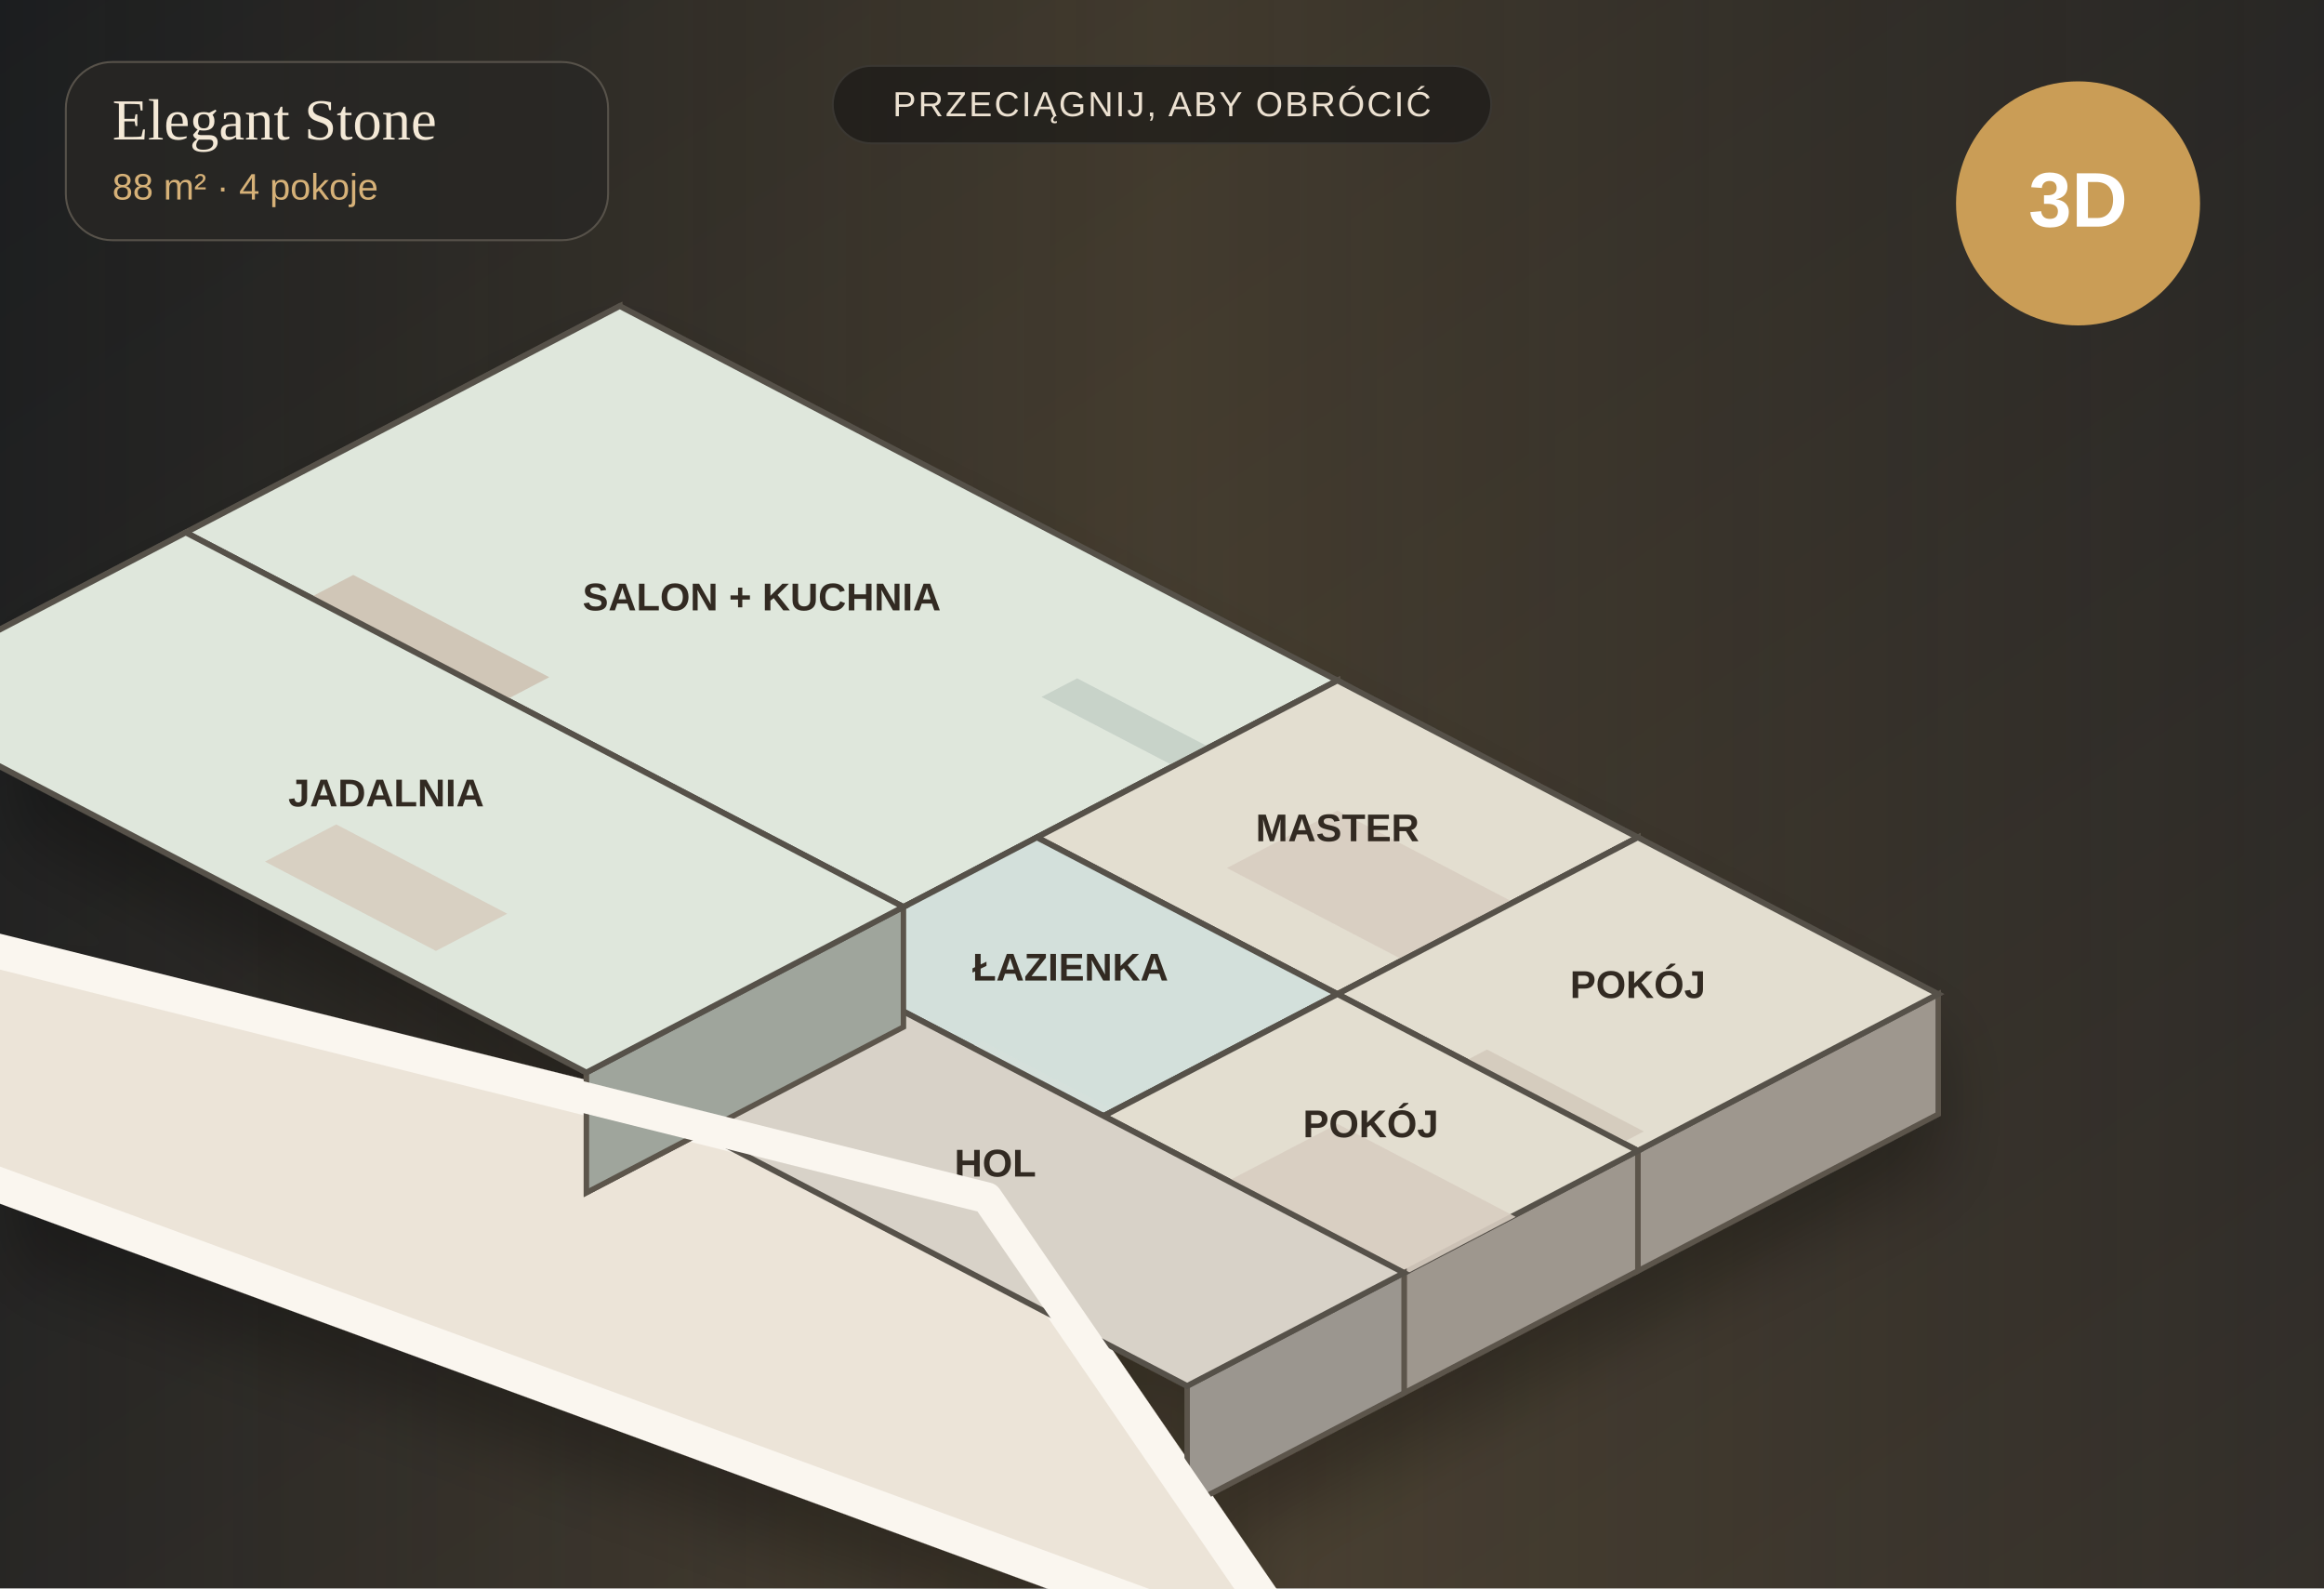
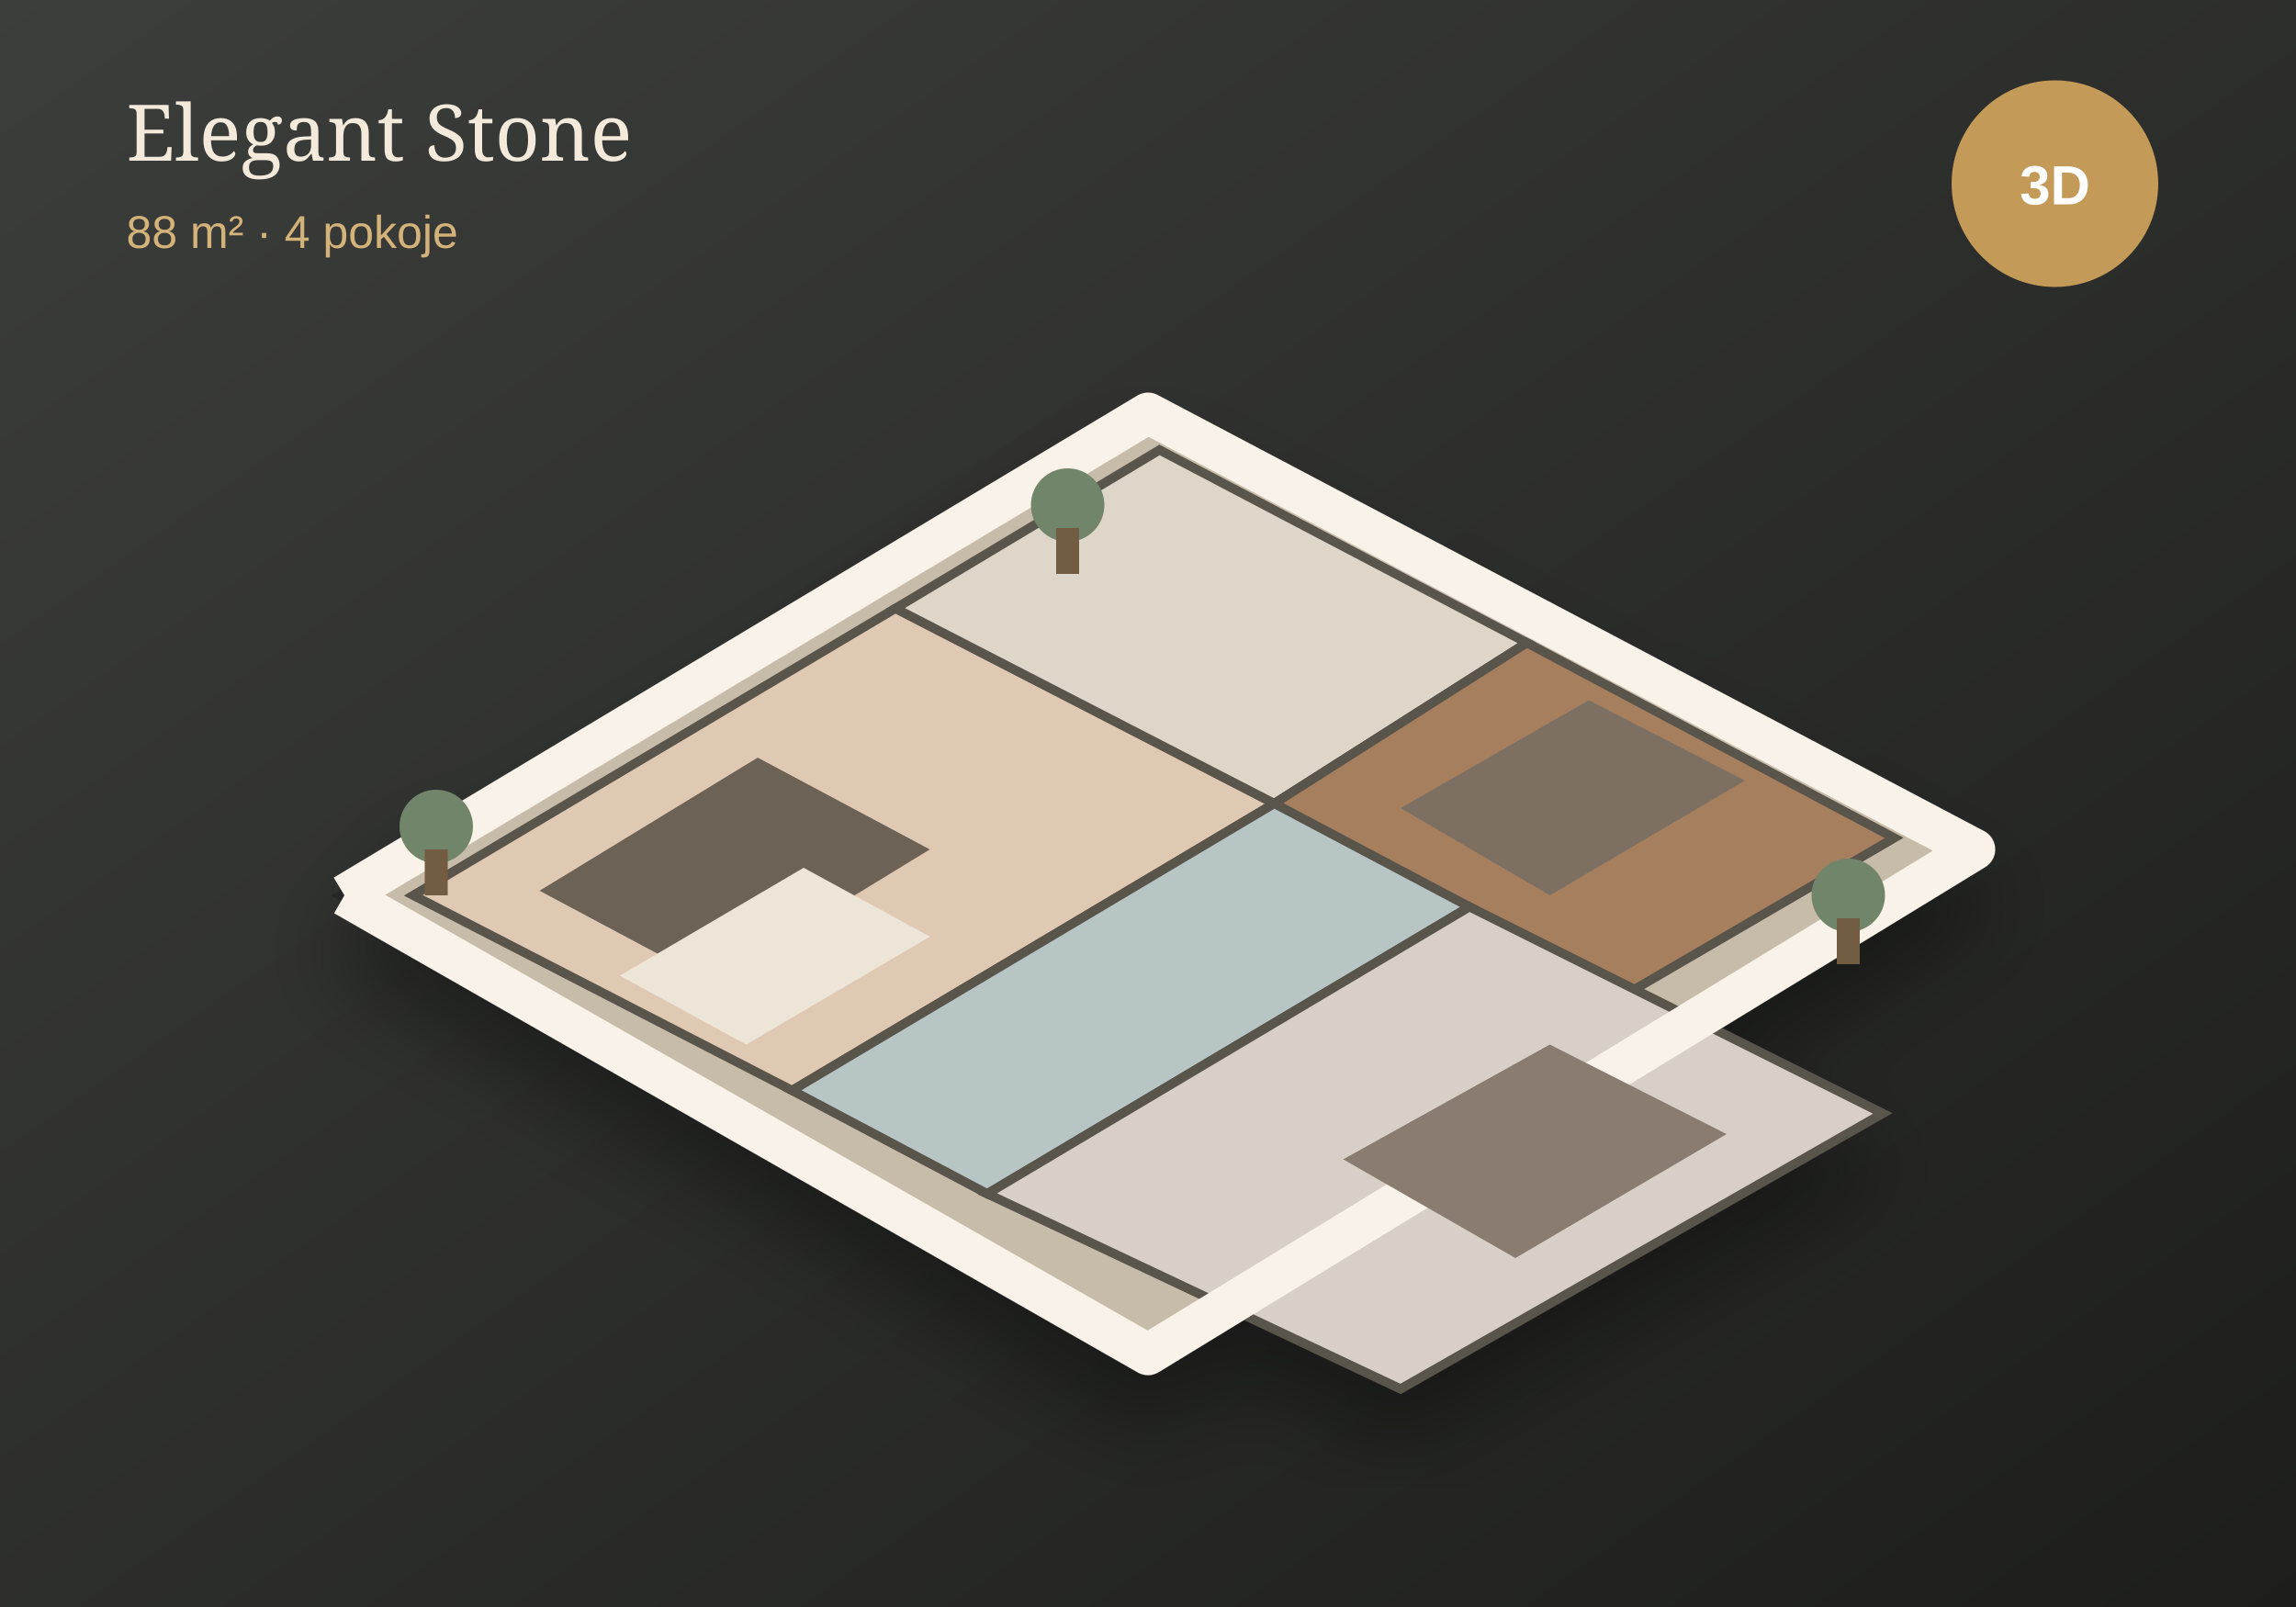
- <svg xmlns="http://www.w3.org/2000/svg" viewBox="0 0 1200 820">
+ <svg xmlns="http://www.w3.org/2000/svg" viewBox="0 0 1000 700">
  <defs>
    <linearGradient id="bg" x1="0" x2="1" y1="0" y2="1">
-       <stop stop-color="#1b1d1f" />
-       <stop offset="1" stop-color="#332f2a" />
-     </linearGradient>
-     <linearGradient id="glow" x1="0" x2="1">
-       <stop stop-color="#d3a862" stop-opacity="0" />
-       <stop offset="0.5" stop-color="#d3a862" stop-opacity="0.18" />
-       <stop offset="1" stop-color="#d3a862" stop-opacity="0" />
+       <stop stop-color="#3c3e3b" />
+       <stop offset="1" stop-color="#1d1e1c" />
    </linearGradient>
    <filter id="shadow">
-       <feDropShadow dx="0" dy="26" stdDeviation="18" flood-opacity="0.28" />
+       <feDropShadow dx="0" dy="24" stdDeviation="18" flood-opacity=".35" />
    </filter>
  </defs>
  <rect width="100%" height="100%" fill="url(#bg)" />
-   <rect width="100%" height="100%" fill="url(#glow)" />
  <g filter="url(#shadow)">
-     <polygon points="-172.7,448.2 509.6,618.4 675.6,860.1 -58.6,590.3" fill="#ece4d8" stroke="#faf6ef" stroke-width="18" stroke-linejoin="round" />
-     <g>
-       <polygon points="320.0,220.0 95.9,336.9 95.9,274.9 320.0,158.0" fill="#b9beb6" stroke="#5b544b" stroke-width="2.8" />
-       <polygon points="690.6,413.3 466.5,530.2 466.5,468.2 690.6,351.3" fill="#9fa59c" stroke="#5b544b" stroke-width="2.8" />
-       <polygon points="320.0,158.0 690.6,351.3 466.5,468.2 95.9,274.9" fill="#dfe7dc" stroke="#56514a" stroke-width="3" />
-       <polygon points="182.4,296.8 283.6,349.6 245.0,369.8 143.8,317.0" fill="#cec2b3" opacity="0.9" />
-       <polygon points="556.2,350.2 635.4,391.5 617.0,401.1 537.8,359.8" fill="#c5d0c7" opacity="0.9" />
-       <text x="393.3" y="315.1" text-anchor="middle" font-family="Arial, Helvetica, sans-serif" font-size="20" font-weight="700" fill="#332c23">SALON + KUCHNIA</text>
-     </g>
-     <g>
-       <polygon points="690.6,413.3 535.4,494.3 535.4,432.3 690.6,351.3" fill="#b8b1a7" stroke="#5b544b" stroke-width="2.8" />
-       <polygon points="845.7,494.3 690.6,575.2 690.6,513.2 845.7,432.3" fill="#9e978e" stroke="#5b544b" stroke-width="2.8" />
-       <polygon points="690.6,351.3 845.7,432.3 690.6,513.2 535.4,432.3" fill="#e3ded0" stroke="#56514a" stroke-width="3" />
-       <polygon points="690.6,418.4 782.6,466.4 725.5,496.1 633.5,448.1" fill="#d8cdc1" opacity="0.9" />
-       <text x="690.6" y="434.3" text-anchor="middle" font-family="Arial, Helvetica, sans-serif" font-size="20" font-weight="700" fill="#332c23">MASTER</text>
-     </g>
-     <g>
-       <polygon points="845.7,494.3 690.6,575.2 690.6,513.2 845.7,432.3" fill="#b8b1a7" stroke="#5b544b" stroke-width="2.8" />
-       <polygon points="1000.8,575.2 845.7,656.1 845.7,594.1 1000.8,513.2" fill="#9e978e" stroke="#5b544b" stroke-width="2.8" />
-       <polygon points="845.7,432.3 1000.8,513.2 845.7,594.1 690.6,513.2" fill="#e3ded0" stroke="#56514a" stroke-width="3" />
-       <polygon points="767.8,541.8 848.8,584.1 817.5,600.4 736.6,558.2" fill="#d4cabd" opacity="0.9" />
-       <text x="845.7" y="515.2" text-anchor="middle" font-family="Arial, Helvetica, sans-serif" font-size="20" font-weight="700" fill="#332c23">POKÓJ</text>
-     </g>
-     <g>
-       <polygon points="535.4,494.3 414.8,557.2 414.8,495.2 535.4,432.3" fill="#aeb9b4" stroke="#5b544b" stroke-width="2.8" />
-       <polygon points="690.6,575.2 569.9,638.1 569.9,576.1 690.6,513.2" fill="#95a09b" stroke="#5b544b" stroke-width="2.8" />
-       <polygon points="535.4,432.3 690.6,513.2 569.9,576.1 414.8,495.2" fill="#d3e0db" stroke="#56514a" stroke-width="3" />
-       <polygon points="507.1,537.4 573.3,572.0 547.6,585.4 481.3,550.9" fill="#d5e0db" opacity="0.9" />
-       <text x="552.7" y="506.2" text-anchor="middle" font-family="Arial, Helvetica, sans-serif" font-size="20" font-weight="700" fill="#332c23">ŁAZIENKA</text>
-     </g>
-     <g>
-       <polygon points="690.6,575.2 569.9,638.1 569.9,576.1 690.6,513.2" fill="#b8b1a7" stroke="#5b544b" stroke-width="2.8" />
-       <polygon points="845.7,656.1 725.0,719.1 725.0,657.1 845.7,594.1" fill="#9e978e" stroke="#5b544b" stroke-width="2.8" />
-       <polygon points="690.6,513.2 845.7,594.1 725.0,657.1 569.9,576.1" fill="#e3ded0" stroke="#56514a" stroke-width="3" />
-       <polygon points="690.6,580.2 782.6,628.2 725.5,658.0 633.5,610.0" fill="#d8cdc1" opacity="0.9" />
-       <text x="707.8" y="587.1" text-anchor="middle" font-family="Arial, Helvetica, sans-serif" font-size="20" font-weight="700" fill="#332c23">POKÓJ</text>
-     </g>
-     <g>
-       <polygon points="414.8,557.2 302.8,615.7 302.8,553.7 414.8,495.2" fill="#b1aca4" stroke="#5b544b" stroke-width="2.8" />
-       <polygon points="725.0,719.1 613.0,777.5 613.0,715.5 725.0,657.1" fill="#9b968f" stroke="#5b544b" stroke-width="2.8" />
-       <polygon points="414.8,495.2 725.0,657.1 613.0,715.5 302.8,553.7" fill="#d8d2c8" stroke="#56514a" stroke-width="3" />
-       <text x="513.9" y="607.4" text-anchor="middle" font-family="Arial, Helvetica, sans-serif" font-size="20" font-weight="700" fill="#332c23">HOL</text>
-     </g>
-     <g>
-       <polygon points="95.9,336.9 -67.8,422.3 -67.8,360.3 95.9,274.9" fill="#b9beb6" stroke="#5b544b" stroke-width="2.8" />
-       <polygon points="466.5,530.2 302.8,615.7 302.8,553.7 466.5,468.2" fill="#9fa59c" stroke="#5b544b" stroke-width="2.8" />
-       <polygon points="95.9,274.9 466.5,468.2 302.8,553.7 -67.8,360.3" fill="#dfe7dc" stroke="#56514a" stroke-width="3" />
-       <polygon points="173.6,425.6 261.9,471.7 225.1,490.9 136.8,444.8" fill="#d7cdbf" opacity="0.9" />
-       <text x="199.4" y="416.3" text-anchor="middle" font-family="Arial, Helvetica, sans-serif" font-size="20" font-weight="700" fill="#332c23">JADALNIA</text>
-     </g>
-     <path d="M -172.7 448.2 L 509.6 618.4 L 675.6 860.1" fill="none" stroke="#faf6ef" stroke-width="16" stroke-linecap="round" stroke-linejoin="round" />
+     <polygon points="150,390 500,180 860,370 500,590" fill="#c7bbaa" stroke="#272725" stroke-width="6" />
+     <polygon points="180,390 390,265 555,350 345,475" fill="#e0c9b2" stroke="#5a544c" stroke-width="4" />
+     <polygon points="390,265 505,196 665,280 555,350" fill="#ded6c9" stroke="#5a544c" stroke-width="4" />
+     <polygon points="555,350 665,280 825,365 705,435" fill="#a67f5e" stroke="#5a544c" stroke-width="4" />
+     <polygon points="345,475 555,350 640,395 430,520" fill="#b7c6c4" stroke="#5a544c" stroke-width="4" />
+     <polygon points="430,520 640,395 820,485 610,605" fill="#d8d0c7" stroke="#5a544c" stroke-width="4" />
+     <polyline points="150,390 500,180 860,370 500,590 150,390" fill="none" stroke="#f8f2e9" stroke-width="18" stroke-linejoin="round" />
+     <polygon points="235,388 330,330 405,370 310,428" fill="#6d6257" />
+     <polygon points="270,425 350,378 405,408 325,455" fill="#eee5d9" />
+     <polygon points="610,352 692,305 760,340 675,390" fill="#7d7063" />
+     <polygon points="585,505 675,455 752,494 660,548" fill="#8a7c70" />
+     <circle cx="190" cy="360" r="16" fill="#71856a" />
+     <rect x="185" y="370" width="10" height="20" fill="#725b43" />
+     <circle cx="805" cy="390" r="16" fill="#71856a" />
+     <rect x="800" y="400" width="10" height="20" fill="#725b43" />
+     <circle cx="465" cy="220" r="16" fill="#71856a" />
+     <rect x="460" y="230" width="10" height="20" fill="#725b43" />
  </g>
-   <g>
-     <rect x="34" y="32" width="280" height="92" rx="24" fill="#282724" fill-opacity="0.78" stroke="#57524a" />
-     <text x="58" y="72" font-family="Georgia, 'Times New Roman', serif" font-size="30" fill="#f4e9d7">Elegant Stone</text>
-     <text x="58" y="103" font-family="Arial, Helvetica, sans-serif" font-size="19" fill="#d6b178">88 m² · 4 pokoje</text>
-     <rect x="1010" y="42" width="126" height="126" rx="63" fill="#ca9d56" />
-     <text x="1073" y="117" text-anchor="middle" font-family="Arial, Helvetica, sans-serif" font-size="40" font-weight="700" fill="#fff">3D</text>
-     <rect x="430" y="34" width="340" height="40" rx="20" fill="#111" fill-opacity="0.54" stroke="#3a3732" />
-     <text x="600" y="60" text-anchor="middle" font-family="Arial, Helvetica, sans-serif" font-size="18" letter-spacing="1.1" fill="#ece1d1">PRZECIĄGNIJ, ABY OBRÓCIĆ</text>
-   </g>
+   <text x="55" y="70" font-family="Georgia" font-size="34" fill="#f4eadc">Elegant Stone</text>
+   <text x="55" y="108" font-family="Arial" font-size="20" fill="#d4b37b">88 m² · 4 pokoje</text>
+   <circle cx="895" cy="80" r="45" fill="#c49a58" />
+   <text x="895" y="89" text-anchor="middle" font-family="Arial" font-size="24" font-weight="700" fill="#fff">3D</text>
</svg>
